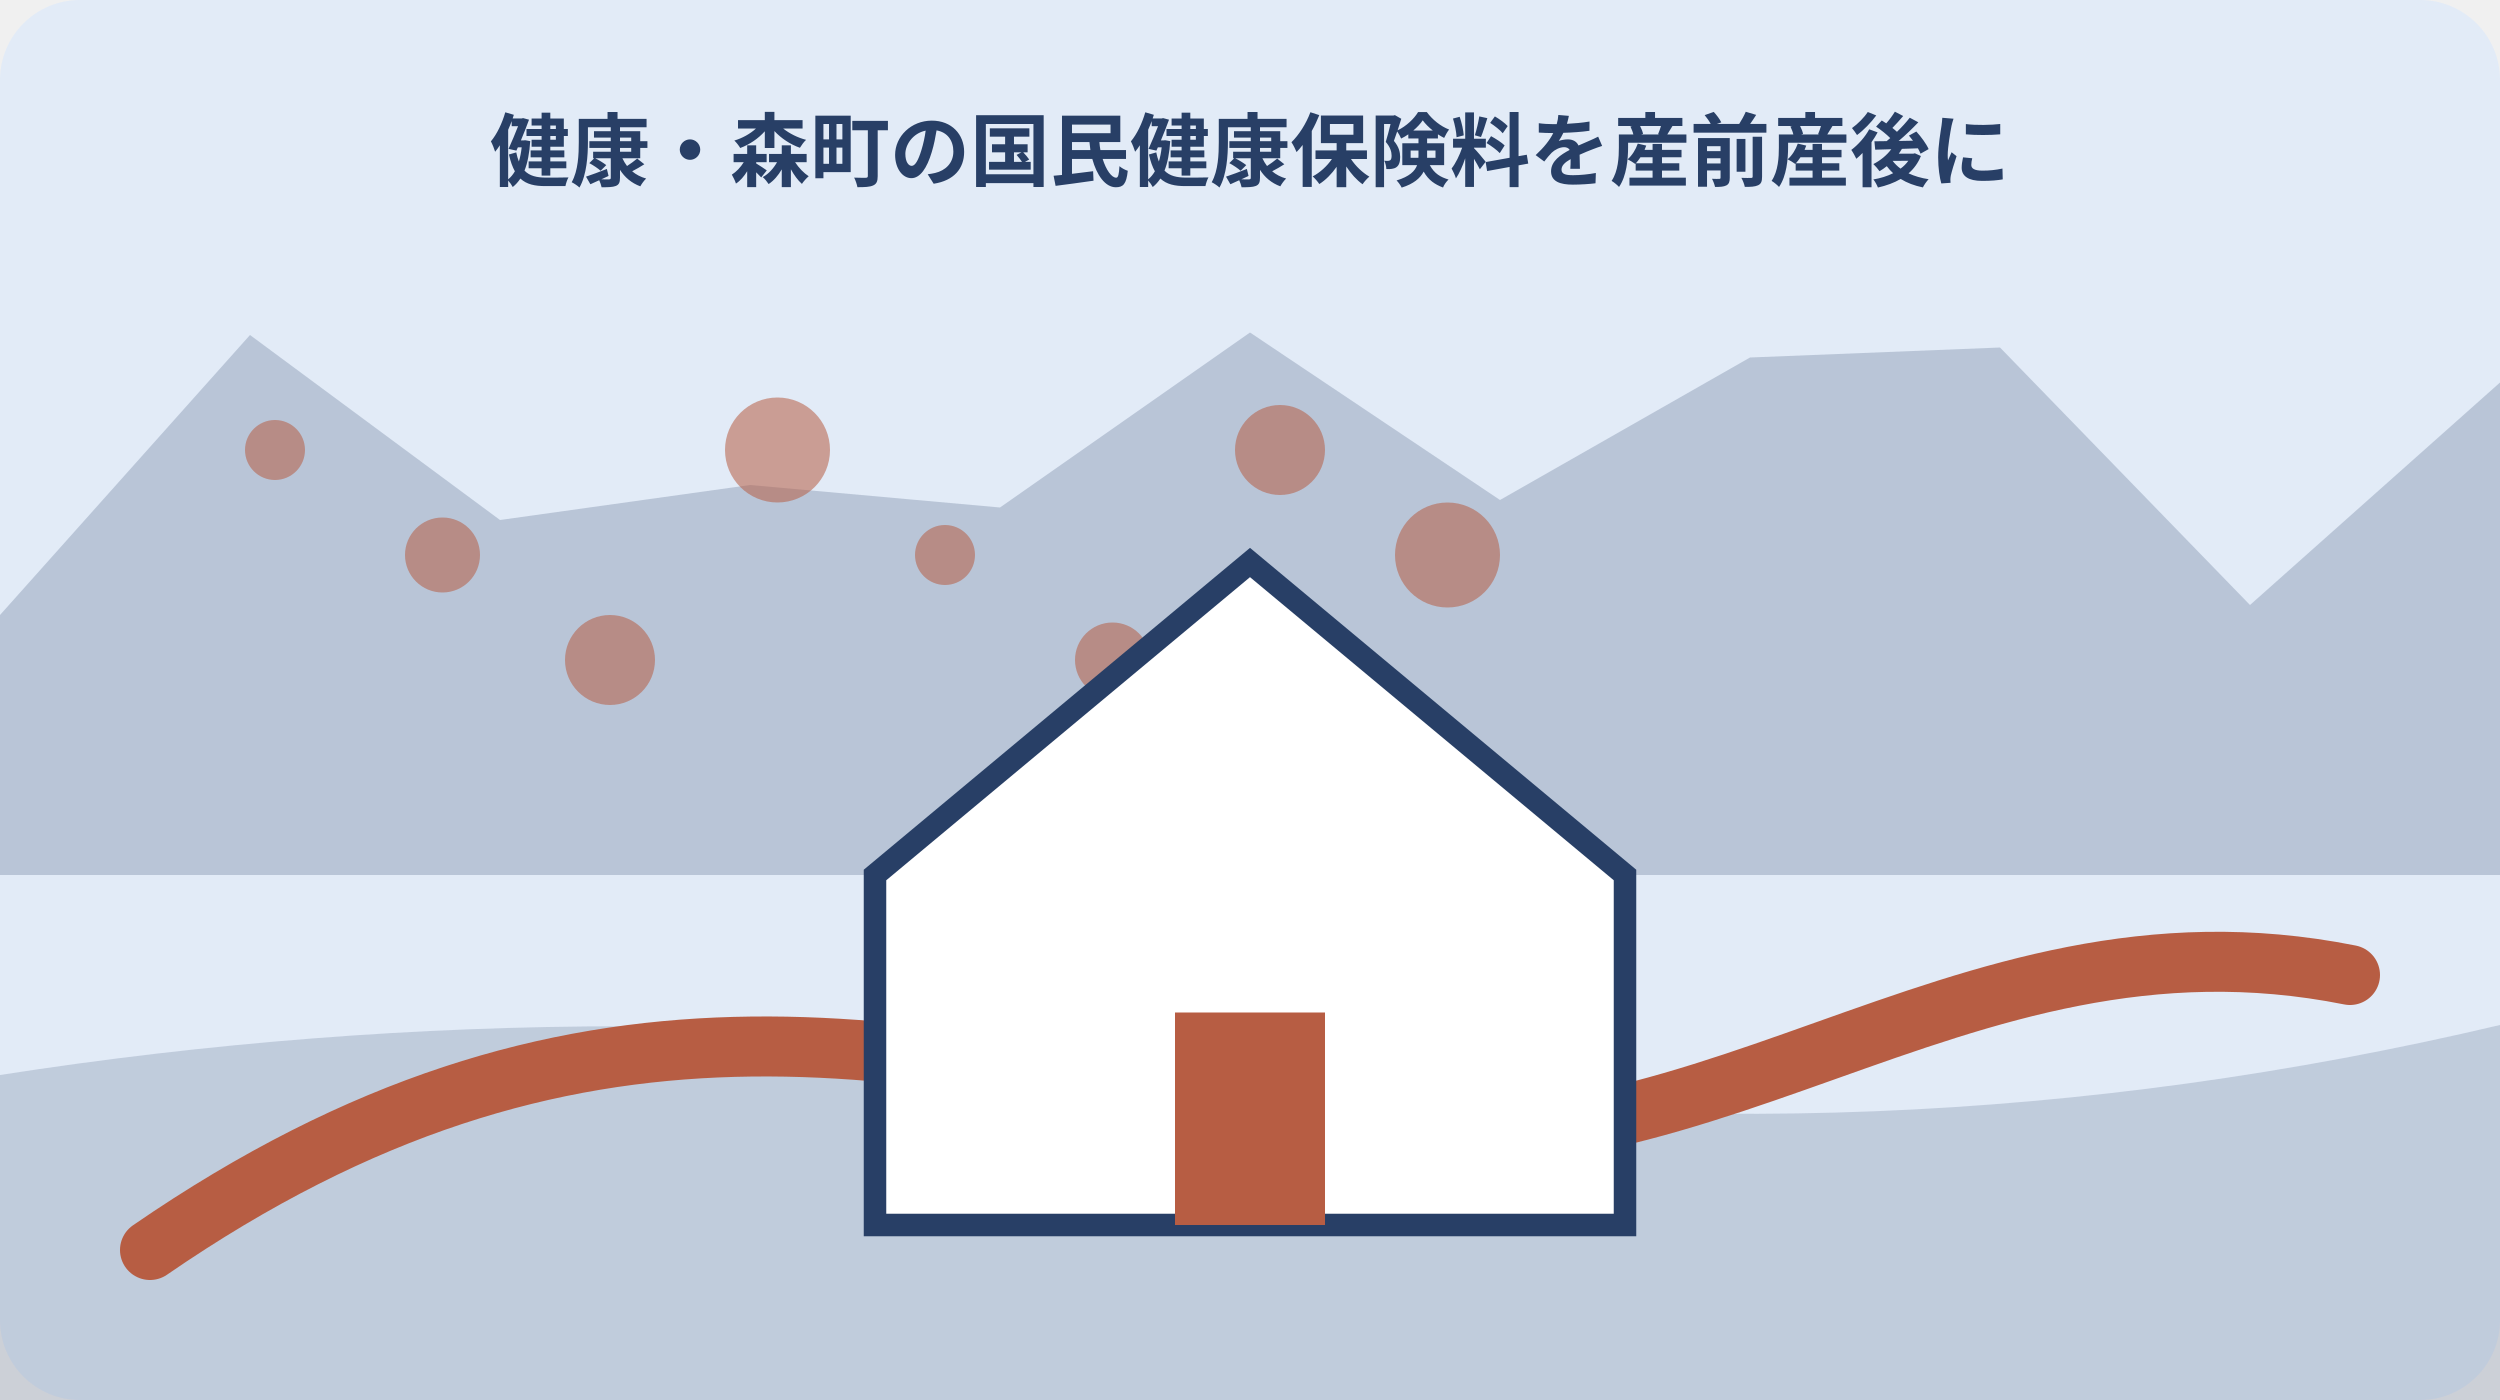
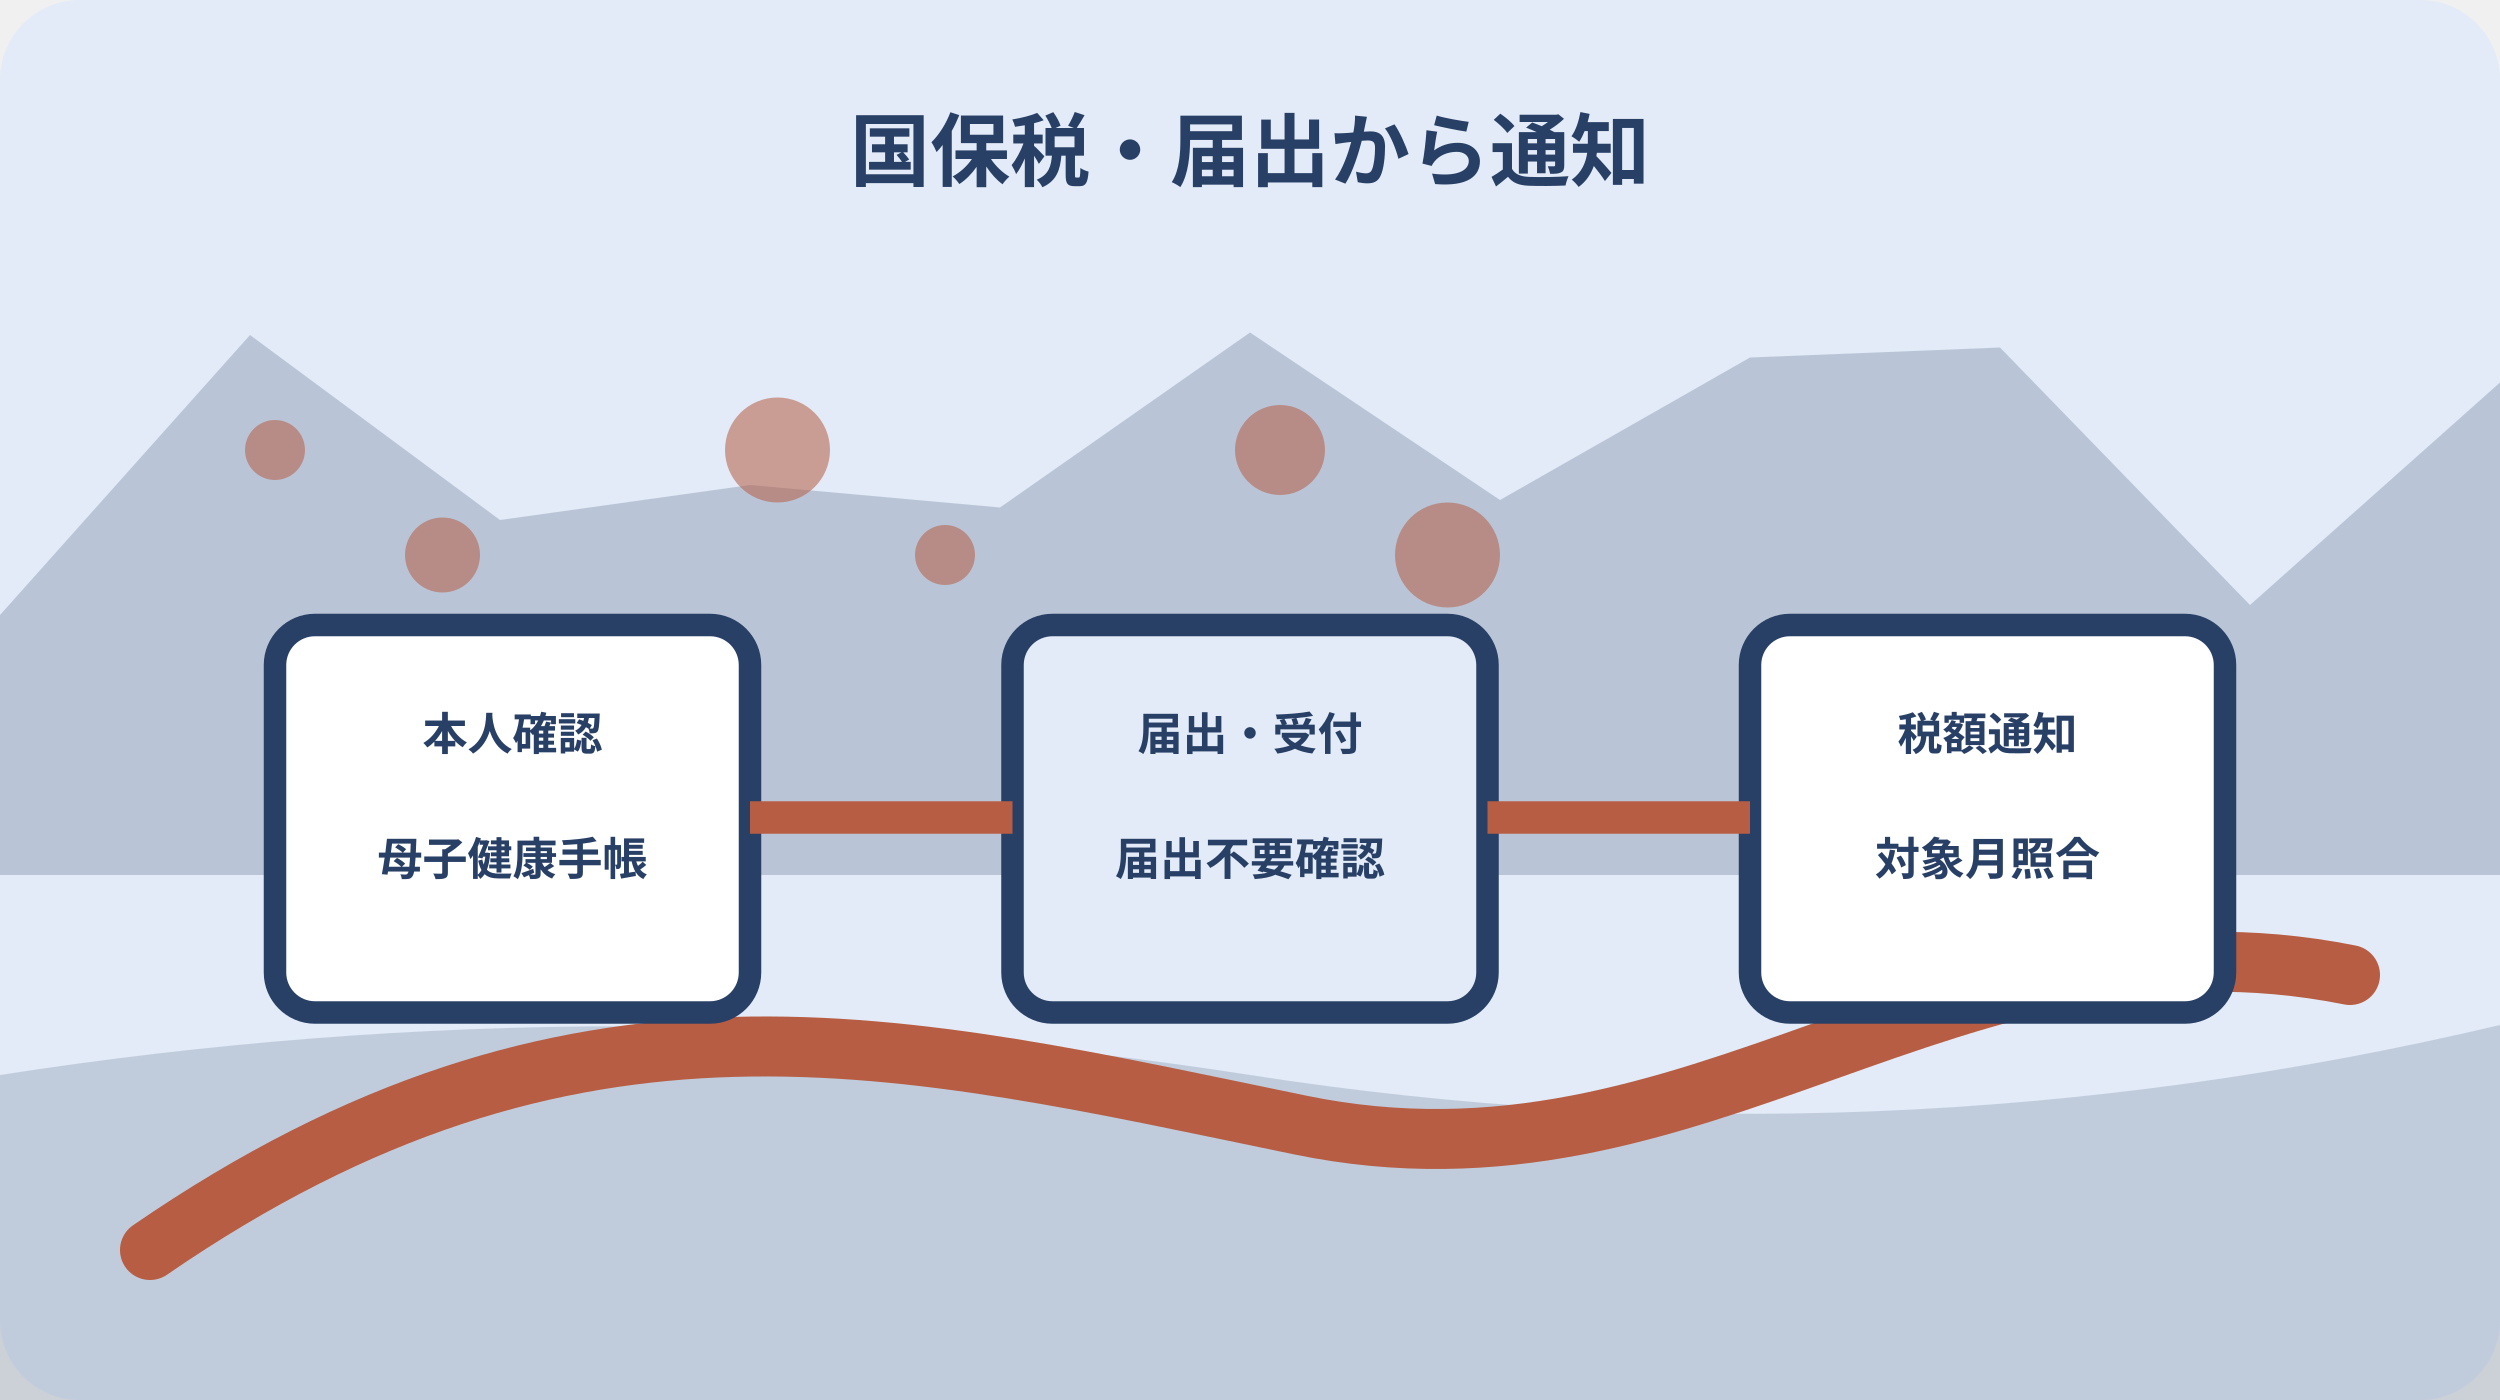
<svg xmlns="http://www.w3.org/2000/svg" width="1000" height="560" viewBox="0 0 1000 560" role="img" aria-labelledby="title desc" data-illustration="mori-editorial" data-topic-id="70" data-scene-index="3">
  <rect width="1000" height="560" rx="32" fill="#e2ebf7" />
  <polygon points="0,246 100,134 200,208 300,194 400,203 500,133 600,200 700,143 800,139 900,242 1000,153 1000,350 0,350" fill="#283f66" opacity=".22" />
  <path d="M0 430 Q250 391 500 430 T1000 410 V560 H0Z" fill="#283f66" opacity=".18" />
  <path d="M60 500 C230 383 360 417 520 450 S780 358 940 390" fill="none" stroke="#b75d43" stroke-width="24" stroke-linecap="round" />
  <circle cx="110" cy="180" r="12" fill="#b75d43" opacity=".55" />
  <circle cx="177" cy="222" r="15" fill="#b75d43" opacity=".55" />
  <circle cx="244" cy="264" r="18" fill="#b75d43" opacity=".55" />
  <circle cx="311" cy="180" r="21" fill="#b75d43" opacity=".55" />
  <circle cx="378" cy="222" r="12" fill="#b75d43" opacity=".55" />
  <circle cx="445" cy="264" r="15" fill="#b75d43" opacity=".55" />
  <circle cx="512" cy="180" r="18" fill="#b75d43" opacity=".55" />
  <circle cx="579" cy="222" r="21" fill="#b75d43" opacity=".55" />
-   <g data-scene="home">
-     <path d="M350 350 500 225l150 125v140H350Z" fill="#fff" stroke="#283f66" stroke-width="9" />
-     <rect x="470" y="405" width="60" height="85" fill="#b75d43" />
+   <g data-scene="notification-document-tax-notice-route">
+     <rect x="110" y="250" width="190" height="155" rx="16" fill="#fff" stroke="#283f66" stroke-width="9" />
+     <rect x="405" y="250" width="190" height="155" rx="16" fill="#e2ebf7" stroke="#283f66" stroke-width="9" />
+     <rect x="700" y="250" width="190" height="155" rx="16" fill="#fff" stroke="#283f66" stroke-width="9" />
+     <path d="M300 327h105M595 327h105" stroke="#b75d43" stroke-width="13" />
+     <g font-family="sans-serif" font-size="18" font-weight="700" fill="#283f66" text-anchor="middle">
+       <text x="205" y="300">本人確認</text>
+       <text x="205" y="350">母子健康手帳</text>
+       <text x="500" y="300">届出・受付</text>
+       <text x="500" y="350">届出不要確認</text>
+       <text x="795" y="300">税額通知</text>
+       <text x="795" y="350">対象月照合</text>
+     </g>
  </g>
-   <text x="500" y="72" text-anchor="middle" font-family="sans-serif" font-size="32" font-weight="700" fill="#283f66">健康・森町の国民健康保険料を産前産後に</text>
+   <text x="500" y="72" text-anchor="middle" font-family="sans-serif" font-size="32" font-weight="700" fill="#283f66">国保税・届出から通知</text>
</svg>
